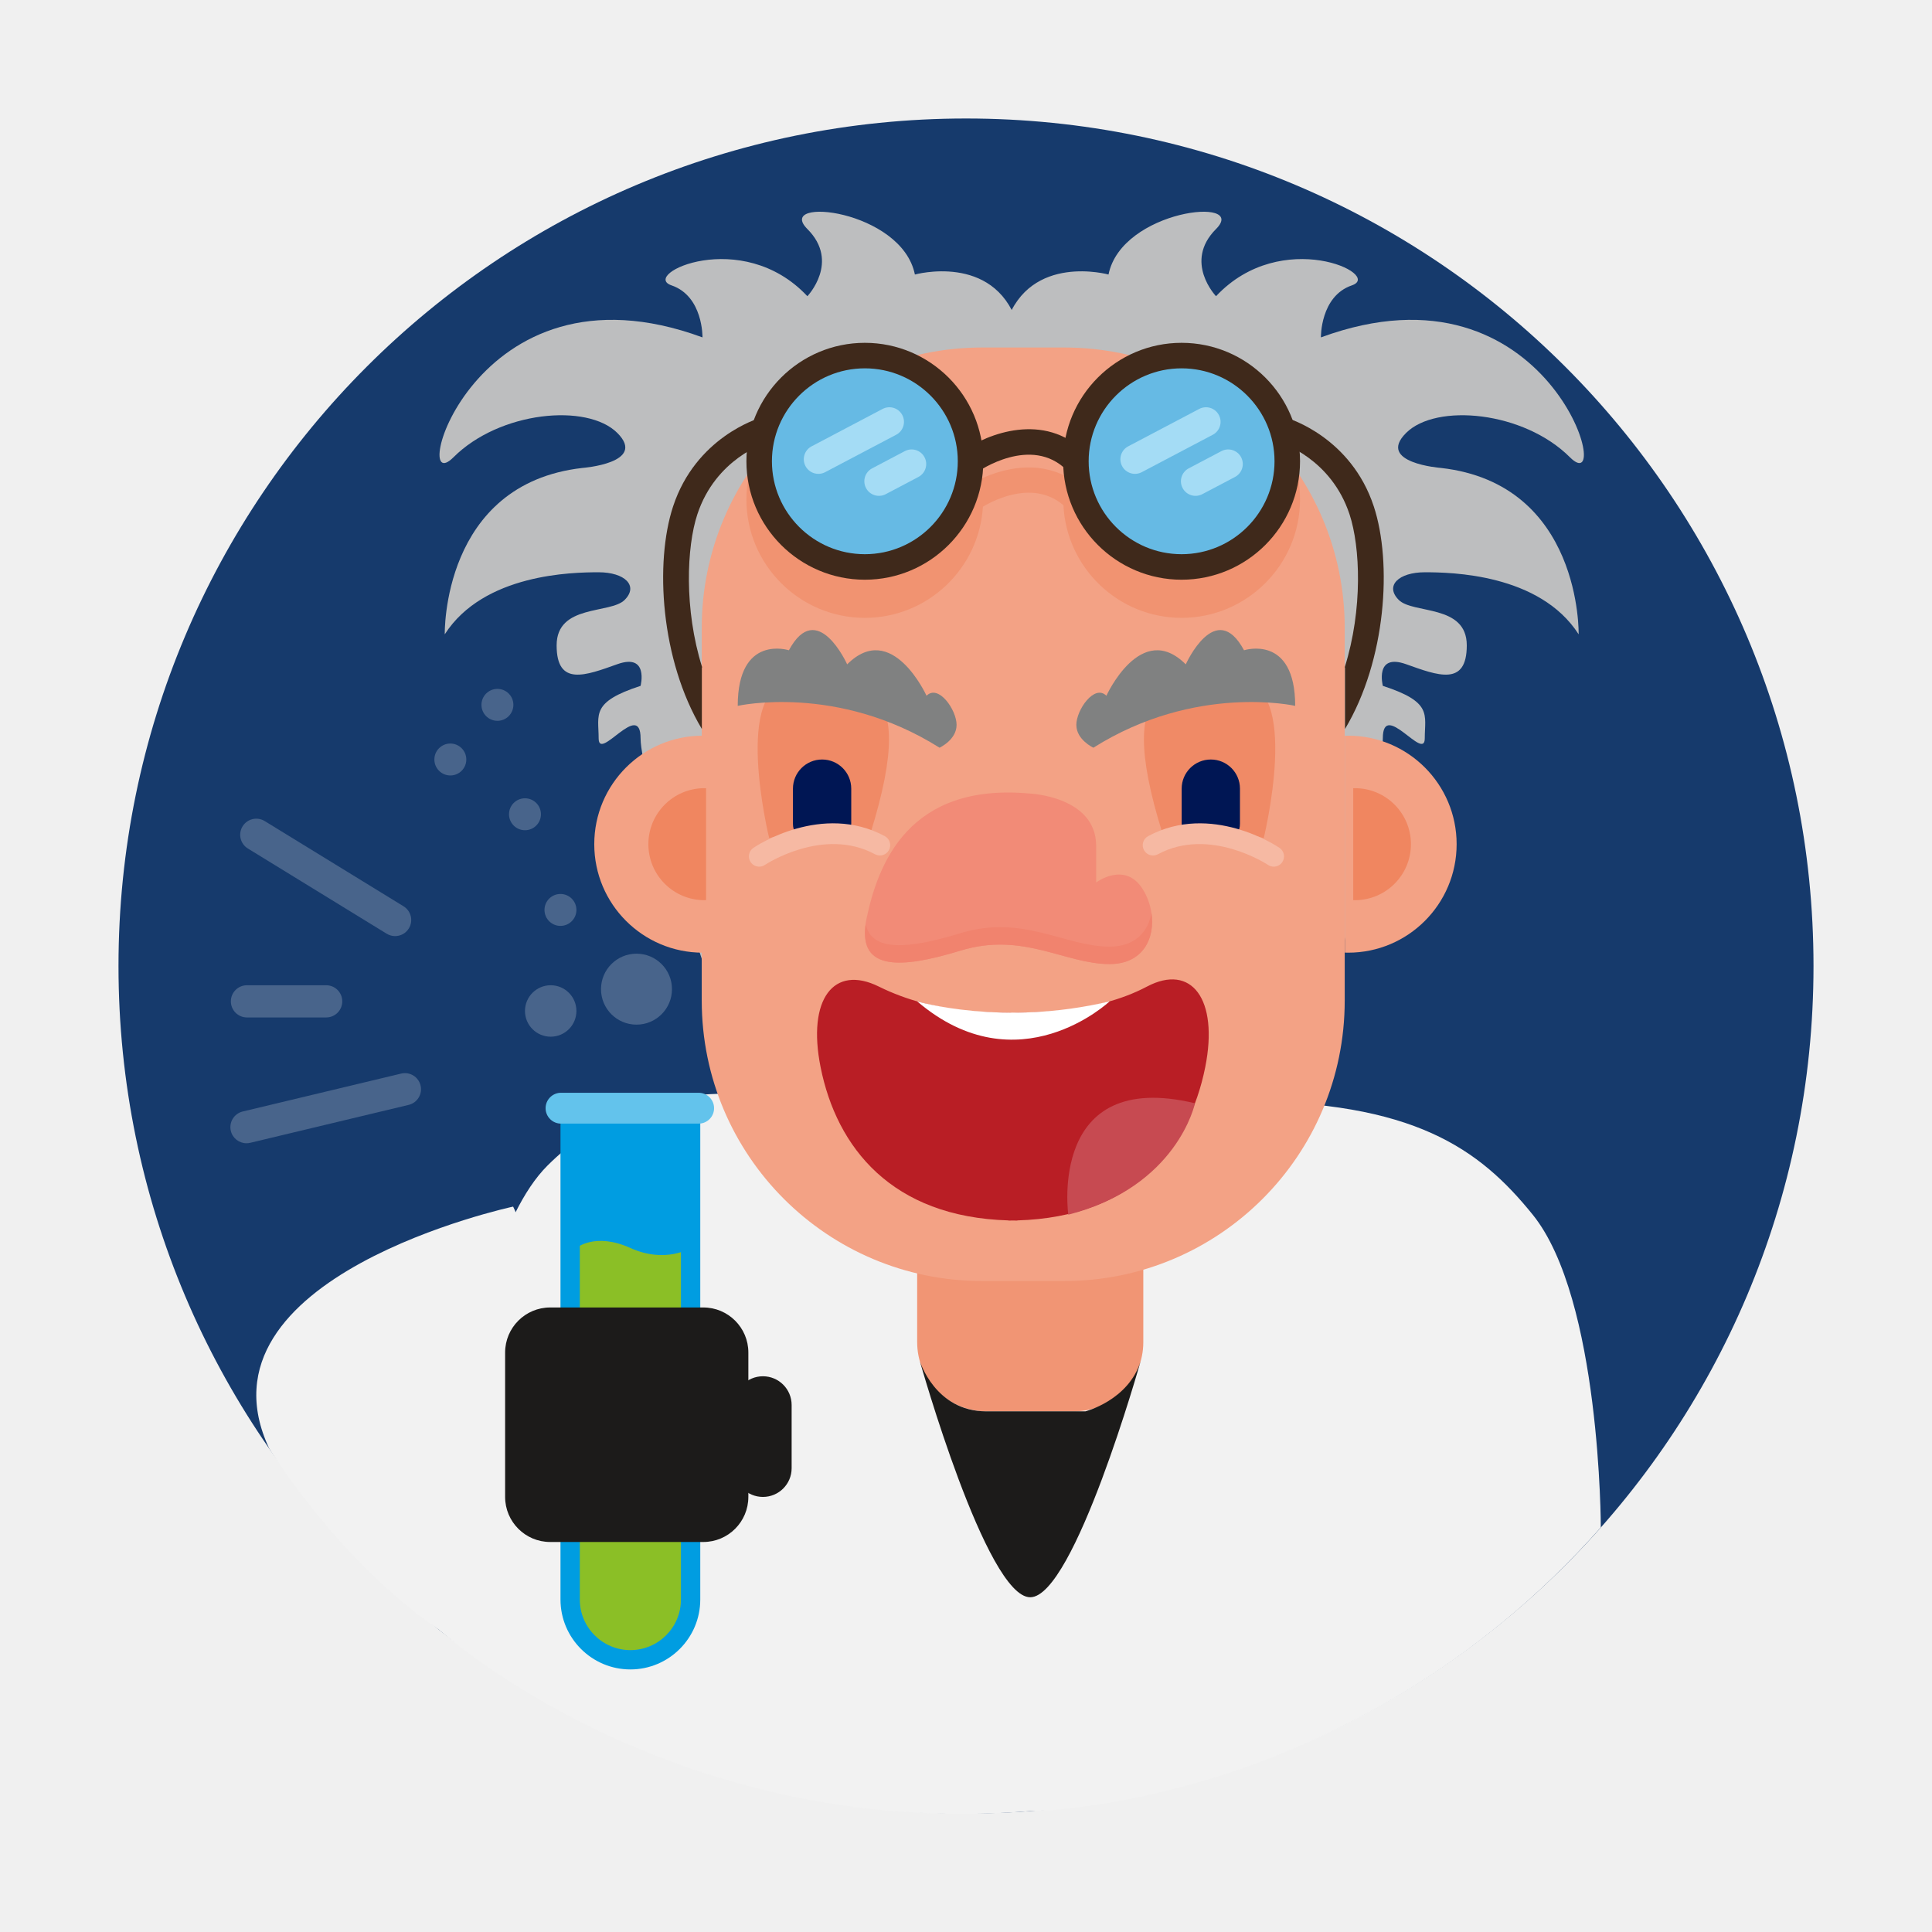
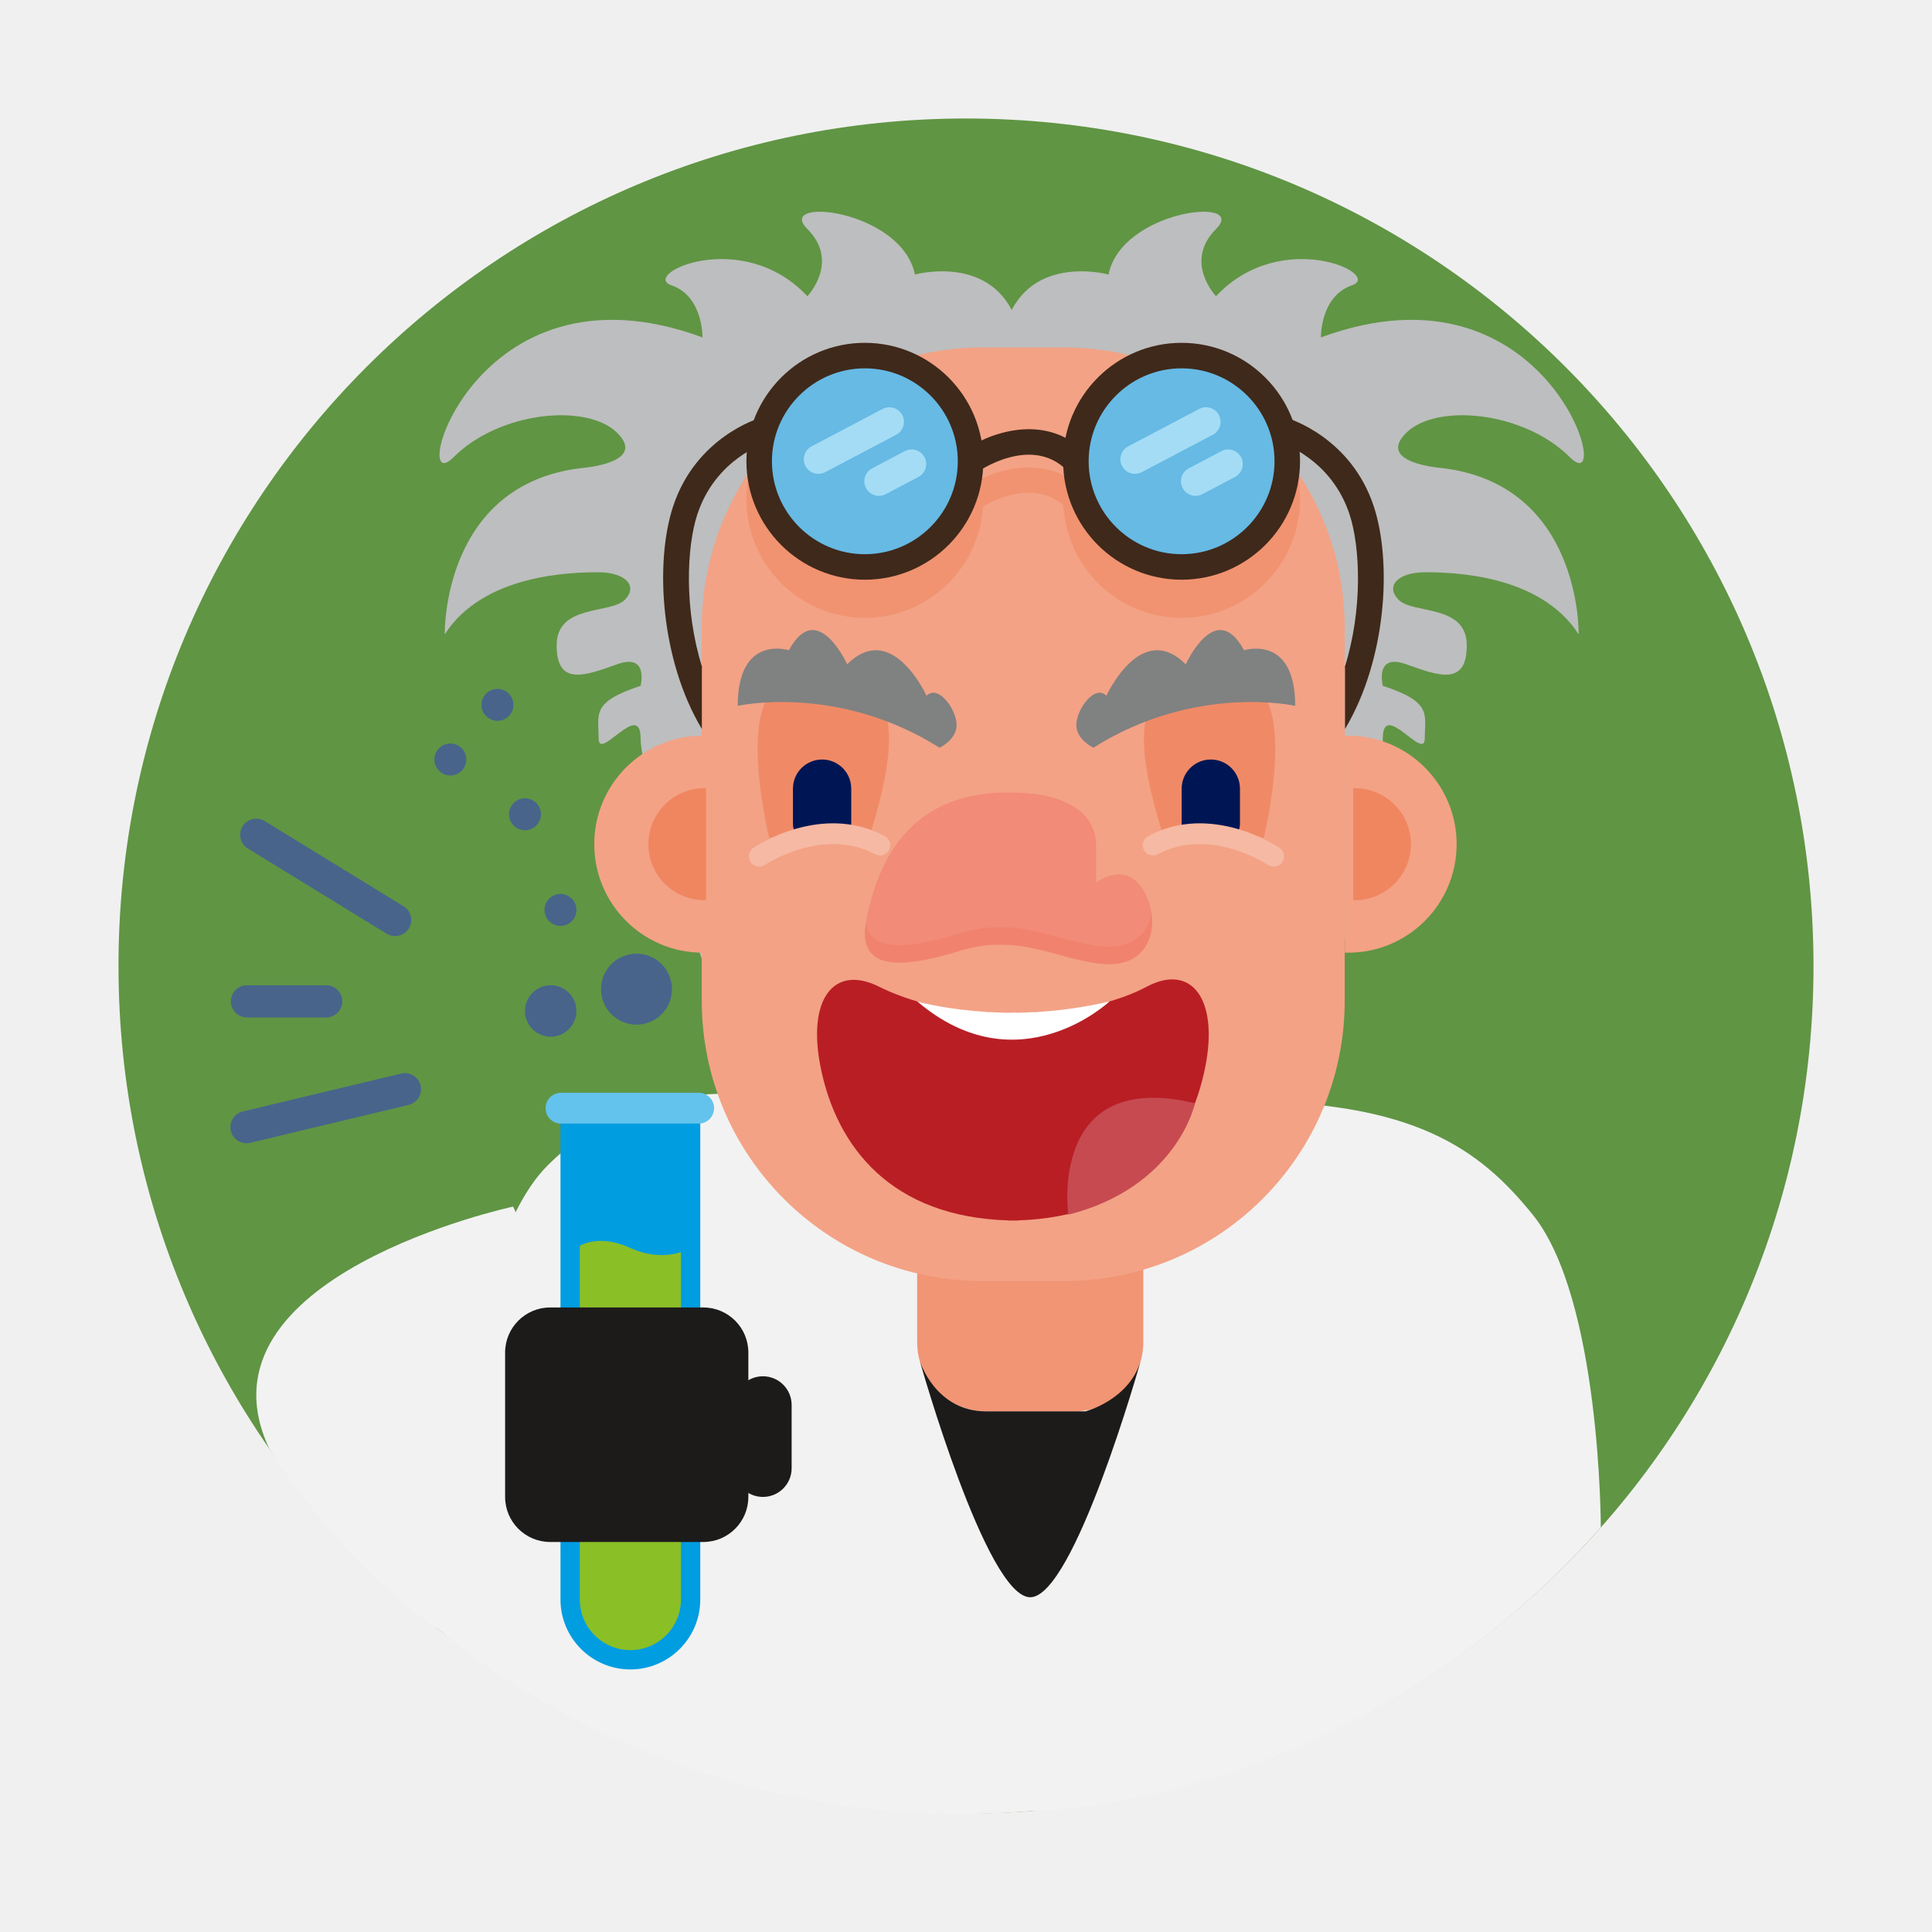
<svg xmlns="http://www.w3.org/2000/svg" version="1.1" baseProfile="tiny" id="Layer_1" x="0px" y="0px" width="300px" height="300px" viewBox="0 0 300 300" xml:space="preserve">
  <g>
-     <circle fill="#163A6C" cx="150" cy="150" r="131.6" />
+     <circle fill="#609544" cx="150" cy="150" r="131.6" />
    <path fill="#BDBEBF" d="M109.639,150.915c0,0-10.17-30.208-10.17-36.266s-6.512,3.702-6.512,0c0-3.702-1.232-5.635,6.512-8.149   c0,0,1.318-5.121-3.606-3.366c-4.925,1.755-9.43,3.51-9.43-2.92s8.346-4.843,10.559-7.056c2.213-2.213,0.003-4.296-4.035-4.296   c-4.039,0-17.836,0.21-23.895,9.634c0,0-0.504-23.358,21.389-25.835c0,0,10.079-0.76,5.411-5.428   c-4.668-4.667-18.275-3.398-25.454,3.78c-7.179,7.178,2.976-31.748,38.675-18.624c0,0,0.117-6.394-4.808-8.077   c-4.925-1.683,10.917-9.173,21.094,1.683c0,0,5.101-5.332,0-10.433s14.652-3.028,16.696,7.067c0,0,12.141-3.365,15.842,7.404   v102.076L109.639,150.915z" />
    <path fill="#BDBEBF" d="M207.687,150.915c0,0,7.038-30.208,7.038-36.266s6.512,3.702,6.512,0c0-3.702,1.232-5.635-6.512-8.149   c0,0-1.318-5.121,3.606-3.366c4.925,1.755,9.43,3.51,9.43-2.92s-8.346-4.843-10.559-7.056c-2.213-2.213-0.003-4.296,4.035-4.296   c4.039,0,17.836,0.21,23.895,9.634c0,0,0.504-23.358-21.389-25.835c0,0-10.079-0.76-5.411-5.428   c4.668-4.667,18.275-3.398,25.454,3.78c7.179,7.178-2.976-31.748-38.675-18.624c0,0-0.117-6.394,4.808-8.077   c4.925-1.683-10.917-9.173-21.094,1.683c0,0-5.101-5.332,0-10.433s-14.652-3.028-16.696,7.067c0,0-12.141-3.365-15.842,7.404   v102.076L207.687,150.915z" />
    <path fill="#F2F2F2" d="M119.172,170.463c0,0-19.175-4.455-34.172,10.542s-16.719,72.146-16.719,72.146   s36.042,32.653,91.694,28.074c0,0,49.811-0.208,88.598-44.048c0,0,0-35.489-10.573-48.563   c-8.276-10.234-18.416-17.628-45.458-17.628S119.172,170.463,119.172,170.463z" />
    <path fill="#F19574" d="M177.532,208.419c0,5.93-4.806,10.735-10.734,10.735h-13.646c-5.929,0-10.734-4.805-10.734-10.735v-54.828   c0-5.928,4.805-10.733,10.734-10.733h13.646c5.928,0,10.734,4.805,10.734,10.733V208.419z" />
    <path fill="#F3A285" d="M208.807,155.367c0,24.055-19.497,43.55-43.551,43.55h-12.74c-24.052,0-43.55-19.495-43.55-43.55V97.51   c0-24.053,19.499-43.55,43.55-43.55h12.74c24.054,0,43.551,19.497,43.551,43.55V155.367z" />
    <path fill="#F19371" d="M183.476,59.156c-8.904,0-16.347,6.362-18.031,14.779c-4.466-2.33-9.498-1.269-13.06,0.385   c-1.533-8.604-9.052-15.164-18.091-15.164c-10.141,0-18.392,8.25-18.392,18.392c0,10.142,8.25,18.393,18.392,18.393   c9.762,0,17.75-7.65,18.336-17.268c2.102-1.238,7.982-4.07,12.5-0.218c0.478,9.72,8.511,17.485,18.346,17.485   c10.142,0,18.393-8.25,18.393-18.393C201.869,67.407,193.618,59.156,183.476,59.156z" />
    <g>
      <g>
        <path fill="#F3A285" d="M109.638,114.25c-0.171-0.005-0.341-0.014-0.514-0.014c-9.304,0-16.847,7.545-16.847,16.848     c0,9.305,7.543,16.848,16.847,16.848c0.172,0,0.343-0.008,0.514-0.012V114.25z" />
        <path fill="#F08660" d="M109.638,122.396c-0.089-0.002-0.177-0.007-0.264-0.007c-4.802,0-8.695,3.893-8.695,8.695     c0,4.803,3.893,8.695,8.695,8.695c0.087,0,0.175-0.004,0.264-0.007V122.396z" />
      </g>
      <g>
        <path fill="#F3A285" d="M208.825,114.25c0.171-0.005,0.34-0.014,0.514-0.014c9.304,0,16.846,7.545,16.846,16.848     c0,9.305-7.542,16.848-16.846,16.848c-0.174,0-0.343-0.008-0.514-0.012V114.25z" />
        <path fill="#F08660" d="M210.13,122.396c0.089-0.002,0.176-0.007,0.265-0.007c4.802,0,8.694,3.893,8.694,8.695     c0,4.803-3.893,8.695-8.694,8.695c-0.089,0-0.176-0.004-0.265-0.007V122.396z" />
      </g>
    </g>
    <path fill="#F28B77" d="M159.866,123.218c0,0,10.348,0.416,10.348,8.152v5.656c0,0,4.435-3.323,7.177,0.963   c2.89,4.517,1.86,11.712-5.086,11.712c-6.946,0-13.451-5.06-23.16-2.091c-9.709,2.97-16.33,3.151-14.564-5.104   C136.346,134.252,141.007,121.503,159.866,123.218z" />
    <path fill="#F1836E" d="M172.305,146.995c-6.946,0-13.451-5.061-23.16-2.091c-7.95,2.432-13.821,2.985-14.721-1.422   c-1.026,7.239,5.419,6.975,14.721,4.13c9.709-2.969,16.214,2.091,23.16,2.091c5.212,0,7.093-4.051,6.486-7.983   C178.333,144.606,176.304,146.995,172.305,146.995z" />
    <path fill="#B91E25" d="M178.097,153.198c-8.155,4.307-17.872,3.896-20.812,4.12c-2.939-0.224-11.85,0.322-20.811-4.12   c-6.999-3.469-11.167,1.923-9.053,12.508c2.495,12.493,11.063,23.279,29.177,23.799v0.025c0.233,0,0.458-0.009,0.687-0.012   c0.23,0.003,0.454,0.012,0.687,0.012v-0.025c18.113-0.52,26.682-11.307,29.177-23.799   C189.263,155.122,185.003,149.55,178.097,153.198z" />
    <g>
      <path fill="#F08A66" d="M119.439,130.155c0,0-5.891-24.1,3.689-24.1s20.141-2.572,12.017,23.401    C135.145,129.456,125.532,128.259,119.439,130.155z" />
      <path fill="#001654" d="M132.181,127.883c0,2.5-2.026,1.33-4.526,1.33l0,0c-2.5,0-4.526,1.17-4.526-1.33v-5.422    c0-2.5,2.026-4.526,4.526-4.526l0,0c2.5,0,4.526,2.026,4.526,4.526V127.883z" />
      <path fill="#F6B9A3" d="M117.887,134.573c-0.513,0-1.017-0.246-1.325-0.703c-0.494-0.73-0.304-1.721,0.425-2.215    c0.43-0.292,10.633-7.077,20.401-1.82c0.777,0.418,1.067,1.387,0.649,2.164c-0.418,0.776-1.387,1.065-2.164,0.649    c-8.041-4.33-17.006,1.591-17.095,1.652C118.504,134.485,118.194,134.573,117.887,134.573z" />
      <path fill="#808181" d="M114.555,109.606c0,0,15.447-3.511,31.335,6.497c0,0,2.648-1.214,2.648-3.547    c0-2.333-2.818-6.37-4.667-4.521c0,0-5.373-11.825-12.324-4.874c0,0-4.651-10.353-9.047-2.189    C122.5,100.973,114.555,98.397,114.555,109.606z" />
    </g>
    <g>
      <path fill="#F08A66" d="M196.231,130.155c0,0,5.891-24.1-3.689-24.1s-20.141-2.572-12.017,23.401    C180.525,129.456,190.138,128.259,196.231,130.155z" />
      <path fill="#001654" d="M183.489,127.883c0,2.5,2.026,1.33,4.526,1.33l0,0c2.5,0,4.526,1.17,4.526-1.33v-5.422    c0-2.5-2.026-4.526-4.526-4.526l0,0c-2.5,0-4.526,2.026-4.526,4.526V127.883z" />
      <path fill="#F6B9A3" d="M197.785,134.575c-0.308,0-0.619-0.089-0.893-0.274l0,0c-0.089-0.061-9.055-5.983-17.095-1.652    c-0.777,0.417-1.746,0.126-2.164-0.649c-0.418-0.777-0.127-1.746,0.649-2.164c9.767-5.257,19.971,1.528,20.401,1.82    c0.73,0.495,0.92,1.488,0.425,2.219C198.8,134.329,198.297,134.575,197.785,134.575z" />
      <path fill="#808181" d="M201.116,109.606c0,0-15.447-3.511-31.335,6.497c0,0-2.648-1.214-2.648-3.547    c0-2.333,2.818-6.37,4.667-4.521c0,0,5.373-11.825,12.324-4.874c0,0,4.651-10.353,9.047-2.189    C193.171,100.973,201.116,98.397,201.116,109.606z" />
    </g>
    <path fill="#FFFFFF" d="M142.418,155.489c0,0,13.29,3.956,29.884,0C172.302,155.489,158.103,168.879,142.418,155.489z" />
    <path fill="#C74A51" d="M185.555,171.315c0,0-2.692,12.964-19.671,17.299C165.883,188.614,162.686,165.832,185.555,171.315z" />
    <path fill="#3F291B" d="M118.609,66.789l-0.556-1.902c-0.407,0.12-10.012,3.039-13.537,13.753   c-2.871,8.728-1.935,23.861,4.47,34.558v-9.496c0-0.042,0.025-0.065,0.041-0.095c-2.832-9.021-2.398-18.711-0.748-23.728   c2.857-8.684,10.566-11.093,10.893-11.19L118.609,66.789z" />
    <path fill="#3F291B" d="M199.23,66.789l0.556-1.902c0.407,0.12,10.012,3.039,13.538,13.753c2.871,8.728,1.935,23.861-4.471,34.558   v-9.496c0-0.042-0.024-0.065-0.041-0.095c2.833-9.021,2.398-18.711,0.748-23.728c-2.857-8.684-10.566-11.093-10.893-11.19   L199.23,66.789z" />
    <g>
      <circle fill="#66BAE4" cx="134.295" cy="71.625" r="16.411" />
      <path fill="#3F291B" d="M134.294,90.018c-10.141,0-18.392-8.251-18.392-18.393c0-10.141,8.25-18.392,18.392-18.392    c10.142,0,18.393,8.25,18.393,18.392C152.687,81.767,144.436,90.018,134.294,90.018z M134.294,57.195    c-7.957,0-14.43,6.473-14.43,14.43c0,7.957,6.473,14.431,14.43,14.431c7.957,0,14.431-6.474,14.431-14.431    C148.725,63.668,142.251,57.195,134.294,57.195z" />
    </g>
    <g>
      <circle fill="#66BAE4" cx="183.477" cy="71.625" r="16.411" />
      <path fill="#3F291B" d="M183.476,90.018c-10.141,0-18.392-8.251-18.392-18.393c0-10.141,8.25-18.392,18.392-18.392    c10.142,0,18.393,8.25,18.393,18.392C201.869,81.767,193.618,90.018,183.476,90.018z M183.476,57.195    c-7.957,0-14.43,6.473-14.43,14.43c0,7.957,6.473,14.431,14.43,14.431c7.958,0,14.431-6.474,14.431-14.431    C197.907,63.668,191.434,57.195,183.476,57.195z" />
    </g>
    <path fill="#3F291B" d="M151.852,73.241l-2.291-3.232c3.783-2.681,12.602-6.087,18.906,0.215l-2.802,2.802   C160.124,67.484,151.933,73.183,151.852,73.241z" />
    <path fill="#A4DCF5" d="M140.107,64.449c0.583,1.106,0.159,2.477-0.948,3.06l-11.025,5.809c-1.107,0.583-2.477,0.159-3.06-0.948   l0,0c-0.583-1.107-0.159-2.477,0.948-3.061l11.025-5.808C138.155,62.917,139.524,63.342,140.107,64.449L140.107,64.449z" />
    <path fill="#A4DCF5" d="M143.559,71c0.583,1.107,0.159,2.478-0.948,3.061l-5.074,2.673c-1.107,0.583-2.478,0.159-3.061-0.949l0,0   c-0.583-1.106-0.159-2.477,0.948-3.06l5.075-2.674C141.606,69.468,142.976,69.893,143.559,71L143.559,71z" />
    <path fill="#A4DCF5" d="M189.268,64.449c0.583,1.106,0.159,2.477-0.948,3.06l-11.025,5.809c-1.107,0.583-2.477,0.159-3.06-0.948   l0,0c-0.583-1.107-0.159-2.477,0.948-3.061l11.025-5.808C187.315,62.917,188.685,63.342,189.268,64.449L189.268,64.449z" />
    <path fill="#A4DCF5" d="M192.719,71c0.583,1.107,0.159,2.478-0.948,3.061l-5.075,2.673c-1.107,0.583-2.477,0.159-3.06-0.949l0,0   c-0.583-1.106-0.159-2.477,0.948-3.06l5.075-2.674C190.766,69.468,192.136,69.893,192.719,71L192.719,71z" />
    <path fill="#1C1B1A" d="M142.838,211.37c0,0,2.375,7.784,10.313,7.784h15.385c0,0,6.686-1.687,8.578-7.784   c0,0-10.32,36.651-17.141,36.651S142.838,211.37,142.838,211.37z" />
    <path fill="#F2F2F2" d="M79.677,187.361c0,0-50.413,10.808-37.878,37.557c0,0,10.672,17.458,26.482,28.234   S85.688,199.055,79.677,187.361z" />
    <g>
      <g>
        <g>
          <g>
            <path fill="#8BBF26" d="M88.533,174.475v73.902c0,5.165,4.188,9.352,9.352,9.352s9.352-4.188,9.352-9.352v-73.902H88.533z" />
            <path fill="#009DE1" d="M97.885,259.229c-5.984,0-10.852-4.868-10.852-10.852v-75.402h21.704v75.402       C108.736,254.361,103.868,259.229,97.885,259.229z M90.033,175.975v72.402c0,4.33,3.522,7.852,7.852,7.852       s7.852-3.522,7.852-7.852v-72.402H90.033z" />
          </g>
          <path fill="#009DE1" d="M89.506,193.786c0,0,2.889-2.477,8.378,0s9.352,0,9.352,0v-19.311h-17.73V193.786z" />
        </g>
        <path fill="#63C3EC" d="M110.881,172.08c0,1.323-1.073,2.396-2.396,2.396H87.115c-1.323,0-2.396-1.073-2.396-2.396l0,0     c0-1.323,1.073-2.396,2.396-2.396h21.371C109.809,169.684,110.881,170.756,110.881,172.08L110.881,172.08z" />
      </g>
      <g>
        <path fill="#1C1B1A" d="M116.204,232.439c0,3.866-3.134,7-7,7H85.434c-3.866,0-7-3.134-7-7v-22.416c0-3.866,3.134-7,7-7h23.771     c3.866,0,7,3.134,7,7V232.439z" />
        <path fill="#1C1B1A" d="M122.925,227.983c0,2.463-1.997,4.459-4.459,4.459l0,0c-2.463,0-4.459-1.997-4.459-4.459v-9.817     c0-2.463,1.997-4.459,4.459-4.459l0,0c2.462,0,4.459,1.997,4.459,4.459V227.983z" />
      </g>
    </g>
    <path fill="#48648B" d="M61.351,145.358c-0.446,0-0.897-0.12-1.305-0.37l-21.557-13.232c-1.177-0.723-1.545-2.262-0.823-3.438   c0.722-1.177,2.262-1.545,3.438-0.823l21.557,13.232c1.177,0.723,1.545,2.262,0.823,3.438   C63.012,144.935,62.191,145.358,61.351,145.358z" />
    <path fill="#48648B" d="M38.273,177.523c-1.13,0-2.155-0.771-2.429-1.918c-0.322-1.343,0.506-2.692,1.849-3.013l24.599-5.887   c1.347-0.322,2.692,0.507,3.013,1.849c0.322,1.343-0.506,2.692-1.849,3.013l-24.599,5.887   C38.662,177.501,38.466,177.523,38.273,177.523z" />
    <path fill="#48648B" d="M50.648,157.989h-12.3c-1.381,0-2.5-1.119-2.5-2.5s1.119-2.5,2.5-2.5h12.3c1.381,0,2.5,1.119,2.5,2.5   S52.029,157.989,50.648,157.989z" />
    <circle fill="#48648B" cx="85.512" cy="156.983" r="3.994" />
    <circle fill="#48648B" cx="87.027" cy="141.293" r="2.479" />
    <circle fill="#48648B" cx="81.518" cy="126.438" r="2.479" />
    <circle fill="#48648B" cx="69.929" cy="117.935" r="2.479" />
    <circle fill="#48648B" cx="77.239" cy="109.449" r="2.479" />
    <circle fill="#48648B" cx="98.834" cy="153.596" r="5.51" />
  </g>
</svg>
